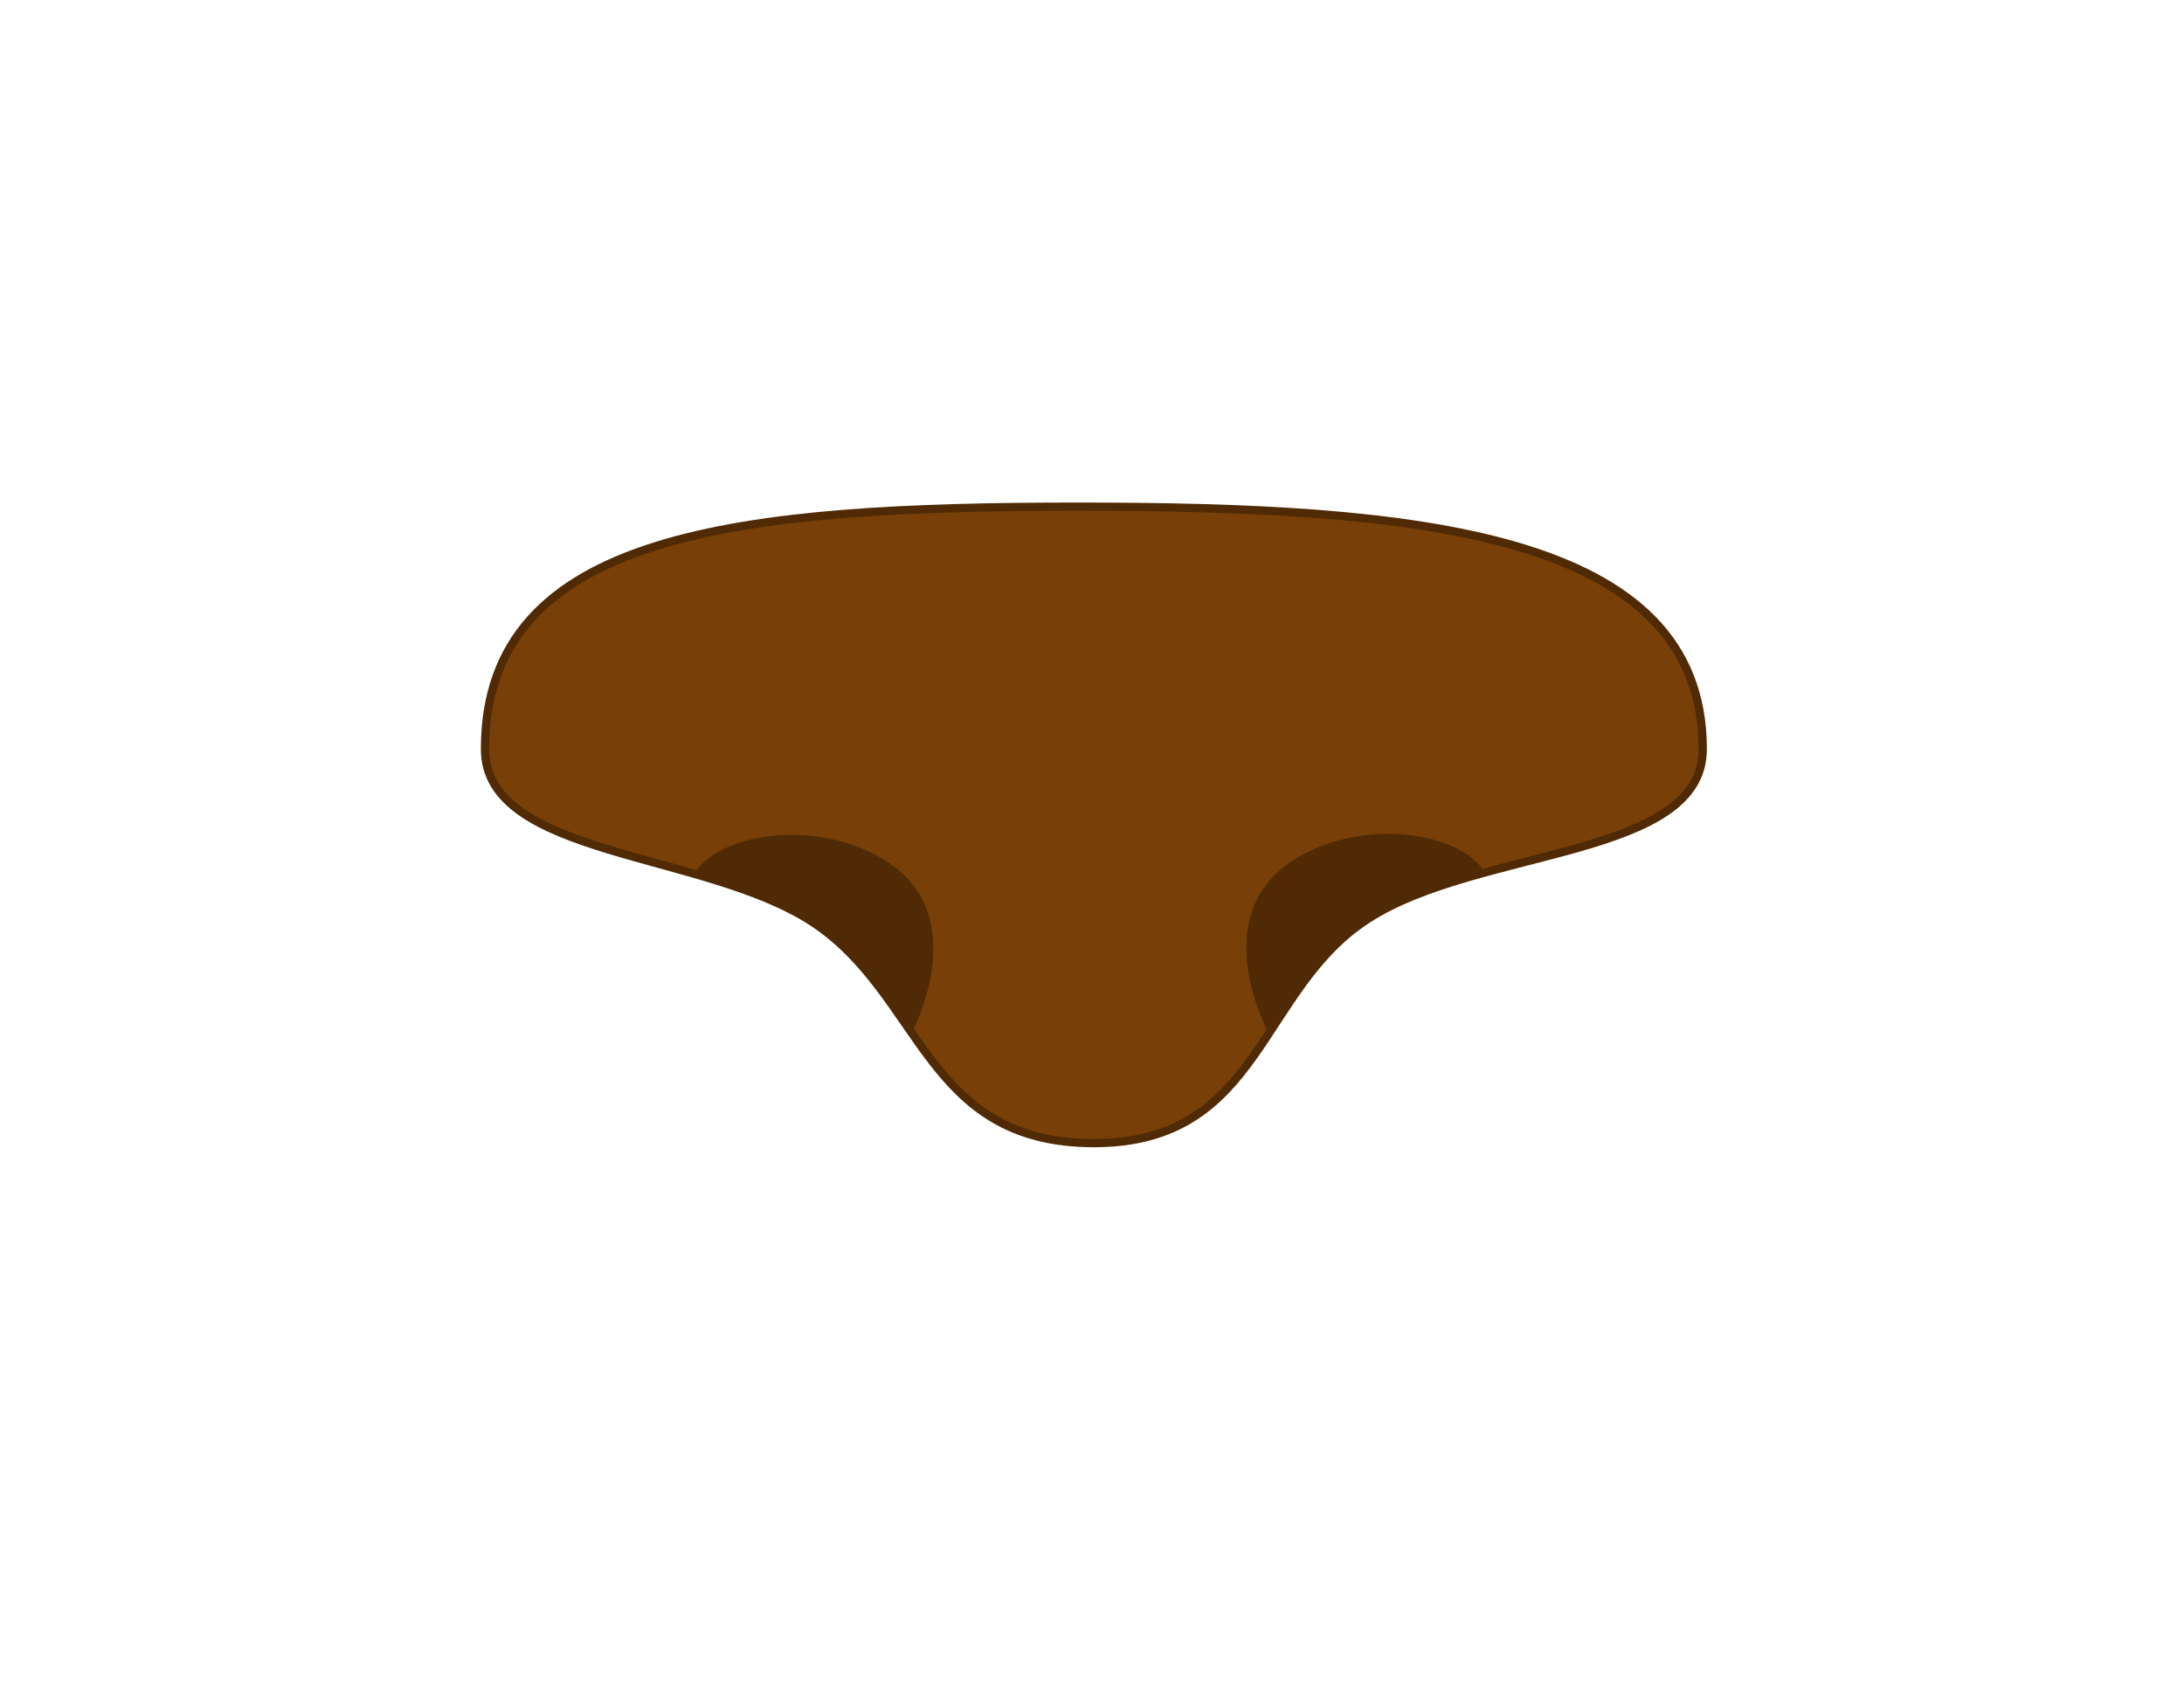
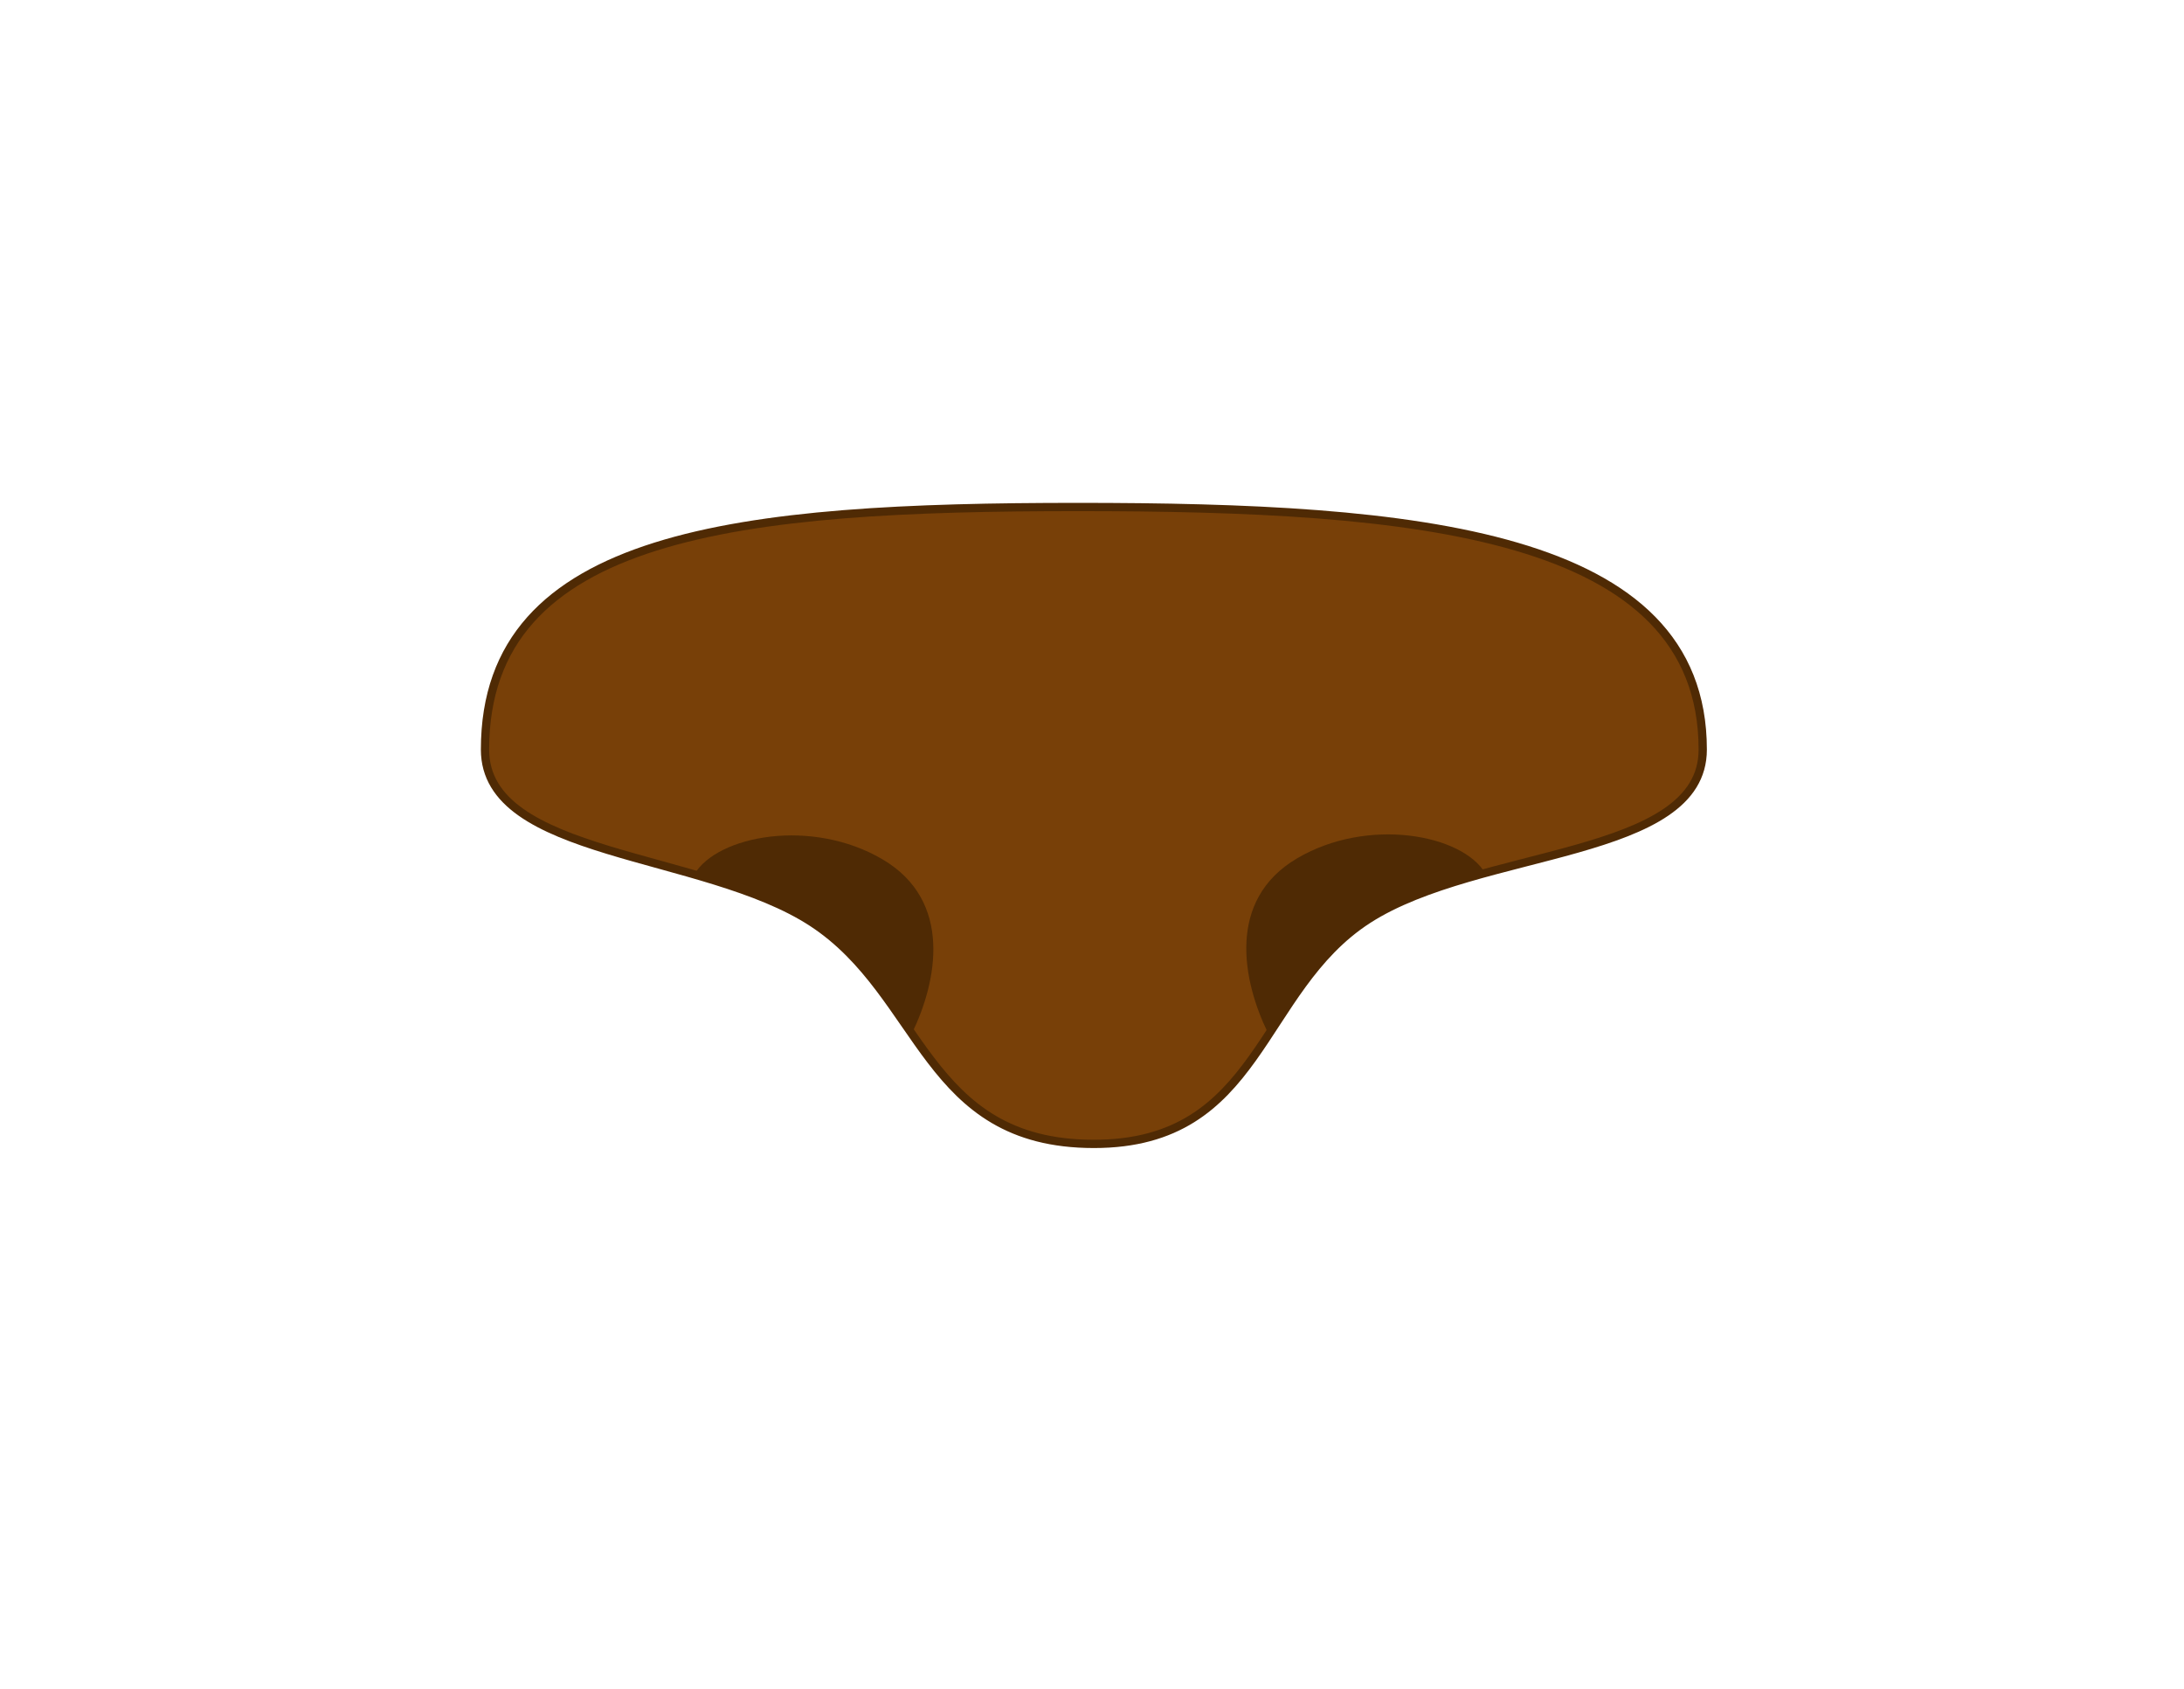
- <svg xmlns="http://www.w3.org/2000/svg" xml:space="preserve" width="11in" height="8.5in" version="1.1" style="shape-rendering:geometricPrecision; text-rendering:geometricPrecision; image-rendering:optimizeQuality; fill-rule:evenodd; clip-rule:evenodd" viewBox="0 0 11000 8500">
-   <defs>
-     <style type="text/css">
-    
-     .str0 {stroke:#4F2A04;stroke-width:41.67;stroke-miterlimit:2.613}
-     .fil1 {fill:#4F2A04}
-     .fil0 {fill:#784008}
-    
-   </style>
-   </defs>
-   <g id="Layer_x0020_1">
-     <path class="fil0 str0" d="M5429.47 2551.64c1693.68,0 3146.62,124.8 3146.62,1220.71 0,550.09 -1126.54,494.95 -1685.3,854.36 -554.43,356.62 -537.83,1129.96 -1381.38,1129.96 -853.2,0 -861.61,-749.72 -1417.52,-1113.57 -547.63,-358.43 -1649.16,-326.91 -1649.16,-870.76 0,-1095.91 1293.06,-1220.71 2986.74,-1220.71z" />
-     <path class="fil1" d="M4445.52 4324.94c355.93,209.7 274.18,616.77 146.65,877.23 -185.6,-259.24 -195.25,-290.43 -452.63,-526 -305.26,-174.9 -359.5,-193 -642.72,-275.67 115.95,-196.81 592.76,-285.27 948.69,-75.57z" />
-     <path class="fil1" d="M6532.49 4319.91c-355.93,209.7 -274.18,616.77 -146.65,877.23 200.4,-252.66 170.57,-321.68 452.63,-526 280.58,-202.86 359.5,-193 642.72,-275.67 -115.95,-196.81 -592.76,-285.27 -948.69,-75.57z" />
+ <svg xmlns="http://www.w3.org/2000/svg" width="194px" height="px" viewBox="0 0 194 150" version="1.1">
+   <g id="surface1">
+     <path style="fill-rule:evenodd;fill:rgb(47.059%,25.098%,3.137%);fill-opacity:1;stroke-width:41.67;stroke-linecap:butt;stroke-linejoin:miter;stroke:rgb(30.98%,16.471%,1.569%);stroke-opacity:1;stroke-miterlimit:2.613;" d="M 5429.567 2551.549 C 7123.067 2551.549 8576.031 2676.393 8576.031 3772.318 C 8576.031 4322.383 7449.541 4267.266 6890.726 4626.745 C 6336.34 4983.346 6352.952 5756.758 5509.303 5756.758 C 4656.129 5756.758 4647.713 5007.031 4091.998 4643.125 C 3544.257 4284.753 2442.796 4316.185 2442.796 3772.318 C 2442.796 2676.393 3735.845 2551.549 5429.567 2551.549 Z M 5429.567 2551.549 " transform="matrix(0.0176364,0,0,0.0176471,0,0)" />
+     <path style=" stroke:none;fill-rule:evenodd;fill:rgb(30.98%,16.471%,1.569%);fill-opacity:1;" d="M 78.402 76.324 C 84.68 80.023 83.238 87.207 80.988 91.805 C 77.715 87.227 77.547 86.68 73.008 82.52 C 67.621 79.434 66.668 79.113 61.672 77.656 C 63.715 74.184 72.125 72.621 78.402 76.324 Z M 78.402 76.324 " />
+     <path style=" stroke:none;fill-rule:evenodd;fill:rgb(30.98%,16.471%,1.569%);fill-opacity:1;" d="M 115.211 76.234 C 108.934 79.934 110.375 87.117 112.621 91.715 C 116.156 87.254 115.633 86.039 120.605 82.434 C 125.555 78.852 126.945 79.027 131.941 77.566 C 129.895 74.094 121.488 72.531 115.211 76.234 Z M 115.211 76.234 " />
  </g>
</svg>
